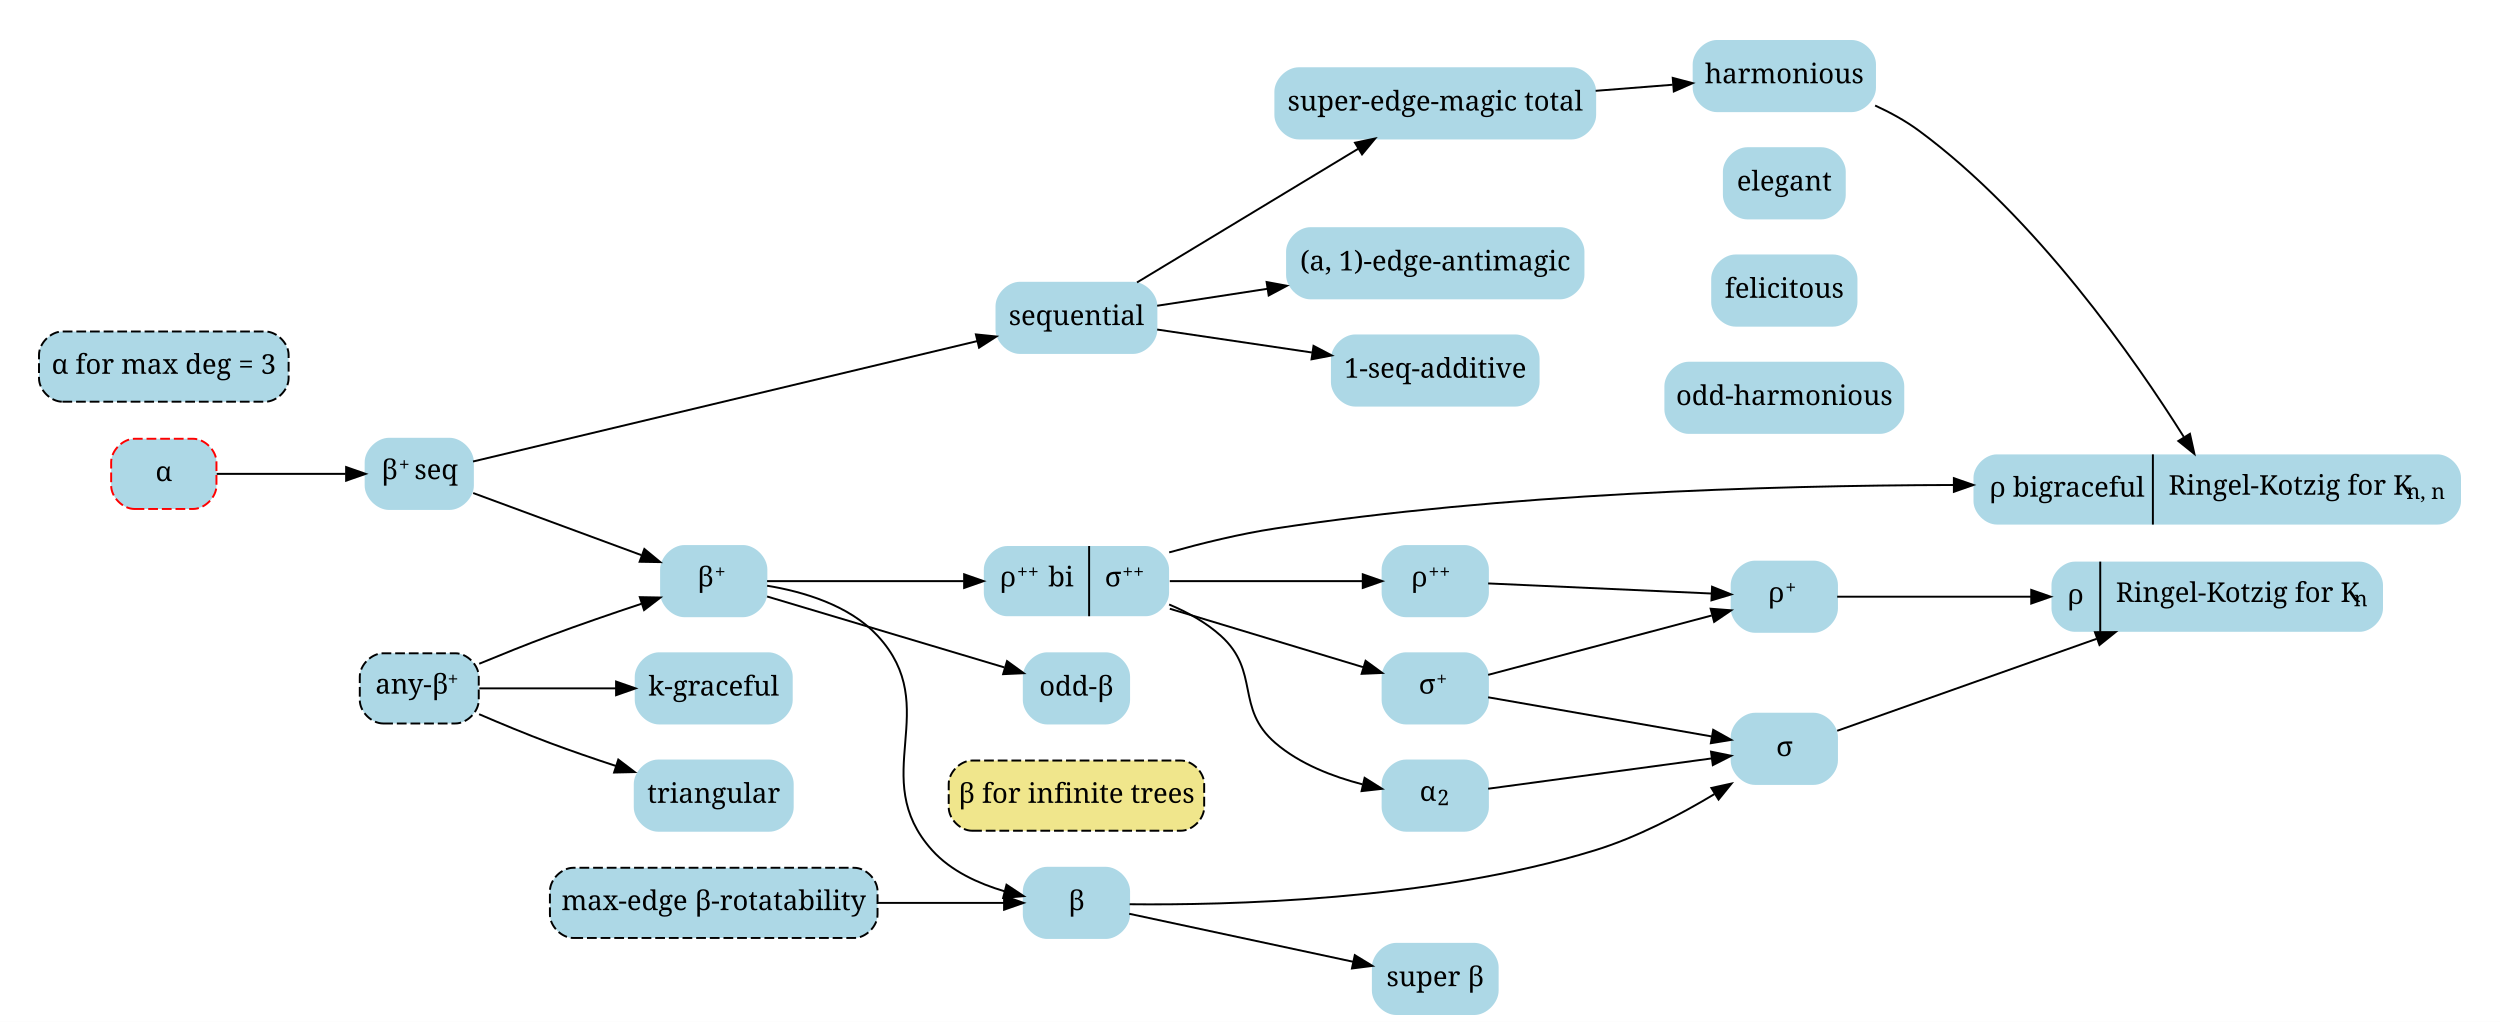
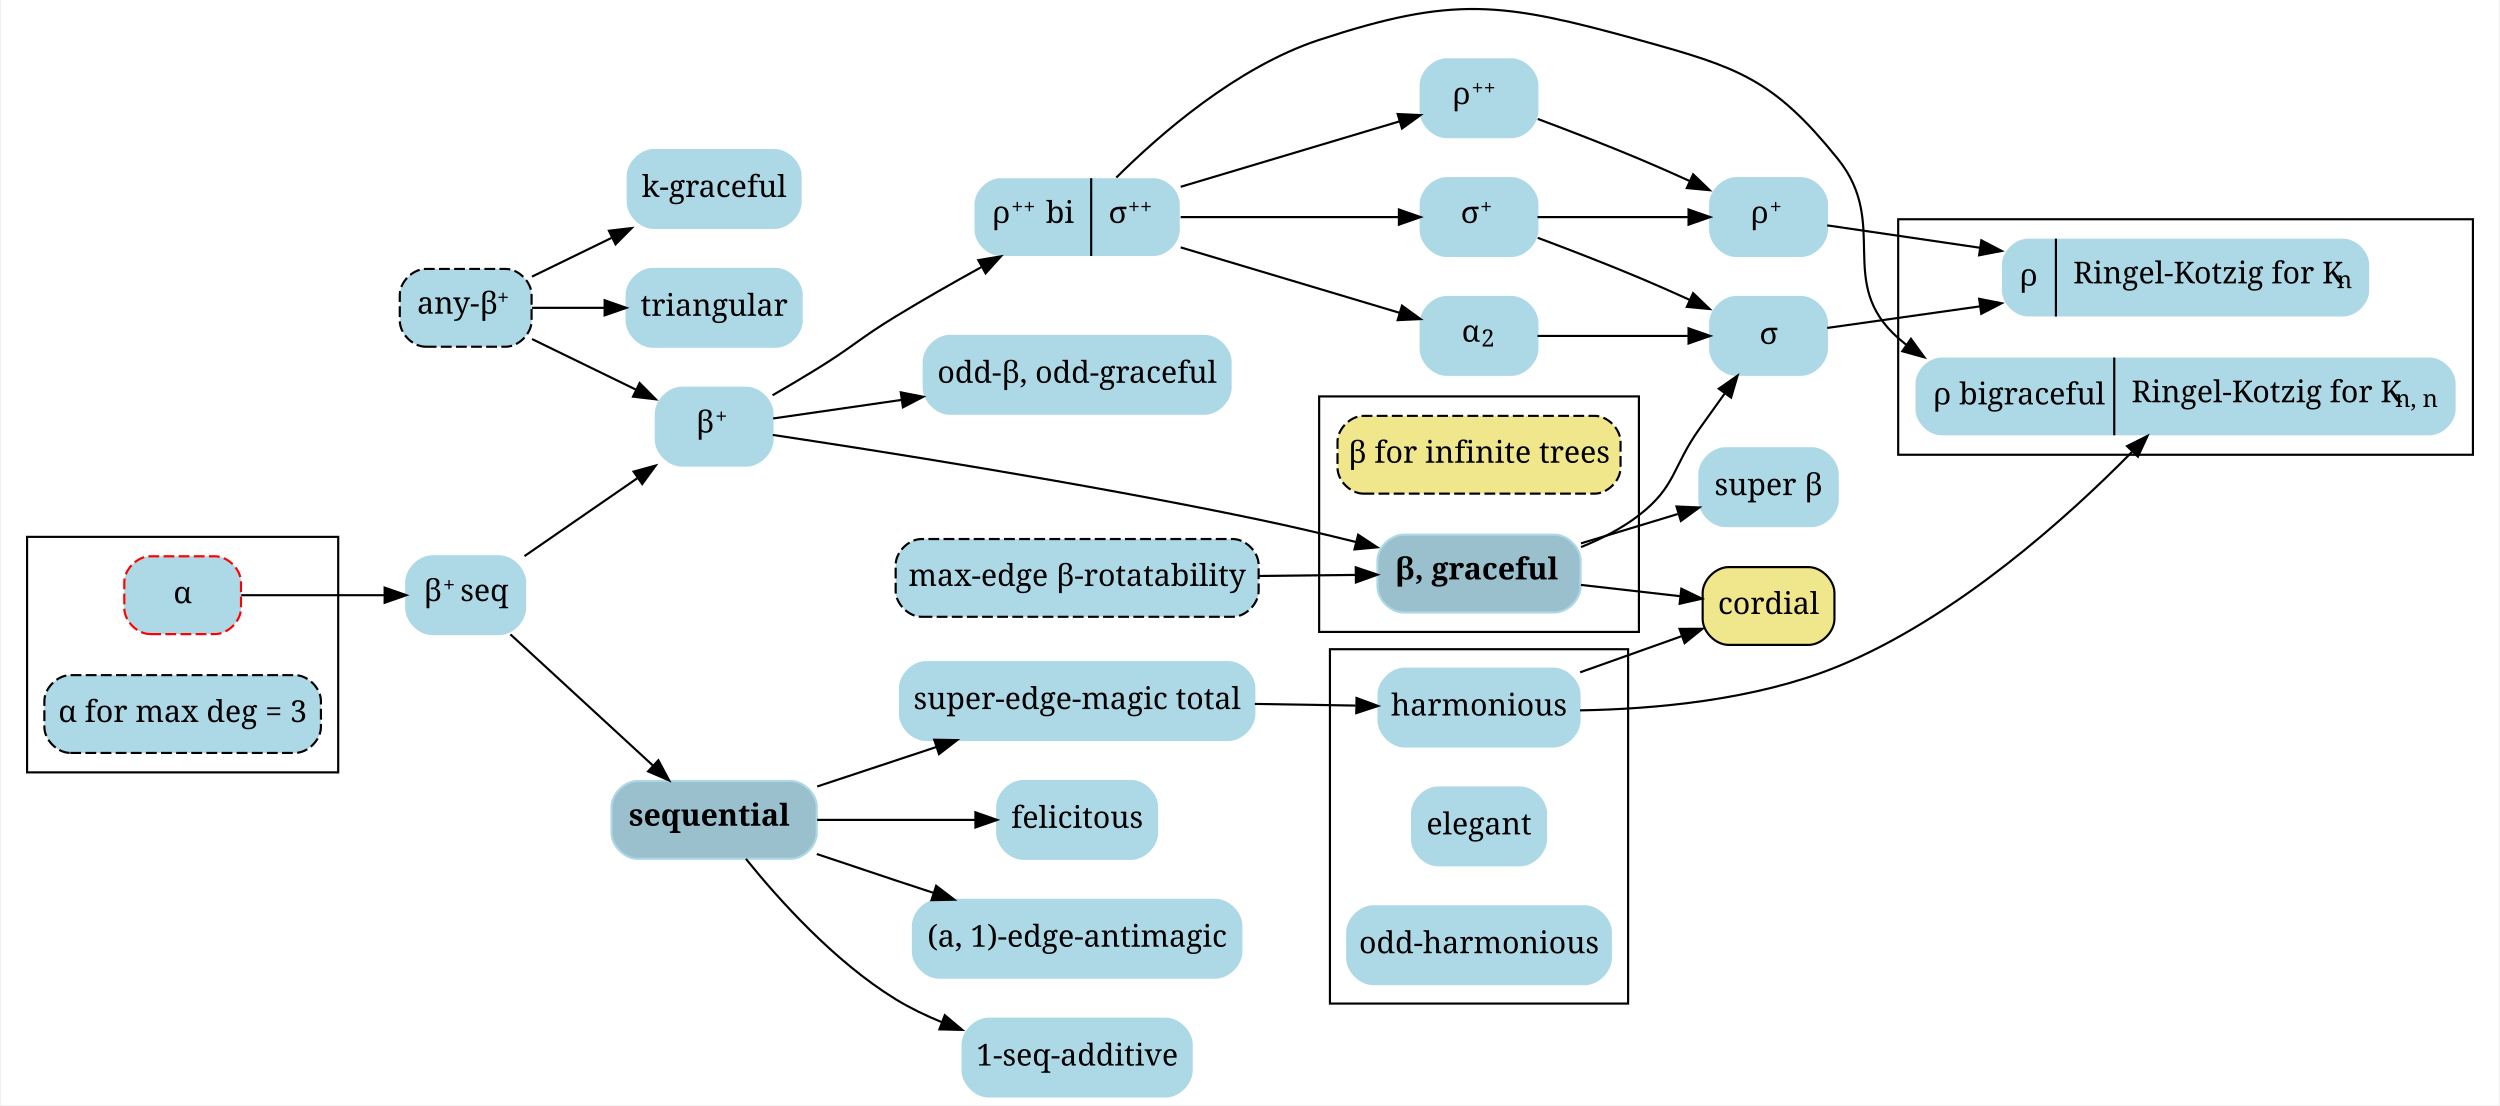
- <svg xmlns="http://www.w3.org/2000/svg" width="1282pt" height="524pt" viewBox="0.00 0.00 1282.00 524.00">
-   <g id="graph0" class="graph" transform="scale(1 1) rotate(0) translate(4 520)">
-     <polygon fill="white" stroke="none" points="-4,4 -4,-520 1278,-520 1278,4 -4,4" />
-     <g id="clust1" class="cluster" />
-     <g id="clust4" class="cluster" />
-     <g id="clust5" class="cluster" />
-     <g id="clust8" class="cluster" />
-     <g id="clust10" class="cluster" />
+ <svg xmlns="http://www.w3.org/2000/svg" width="1156pt" height="511pt" viewBox="0.00 0.00 1156.00 511.47">
+   <g id="graph0" class="graph" transform="scale(1 1) rotate(0) translate(4 507.472)">
+     <polygon fill="white" stroke="none" points="-4,4 -4,-507.472 1152,-507.472 1152,4 -4,4" />
+     <g id="clust3" class="cluster">
+       <polygon fill="none" stroke="black" points="8,-150 8,-259 152,-259 152,-150 8,-150" />
+     </g>
+     <g id="clust7" class="cluster">
+       <polygon fill="none" stroke="black" points="606,-215 606,-324 754,-324 754,-215 606,-215" />
+     </g>
+     <g id="clust9" class="cluster">
+       <polygon fill="none" stroke="black" points="874,-297 874,-406 1140,-406 1140,-297 874,-297" />
+     </g>
+     <g id="clust11" class="cluster">
+       <polygon fill="none" stroke="black" points="611,-43 611,-207 749,-207 749,-43 611,-43" />
+     </g>
    <g id="node1" class="node">
-       <path fill="lightblue" stroke="black" stroke-dasharray="5,2" d="M28,-314C28,-314 132,-314 132,-314 138,-314 144,-320 144,-326 144,-326 144,-338 144,-338 144,-344 138,-350 132,-350 132,-350 28,-350 28,-350 22,-350 16,-344 16,-338 16,-338 16,-326 16,-326 16,-320 22,-314 28,-314" />
-       <text text-anchor="middle" x="80" y="-328.3" font-family="georgia" font-size="14.00">α for max deg = 3</text>
+       <path fill="khaki" stroke="black" d="M795.5,-209C795.5,-209 832.5,-209 832.5,-209 838.5,-209 844.5,-215 844.5,-221 844.5,-221 844.5,-233 844.5,-233 844.5,-239 838.5,-245 832.5,-245 832.5,-245 795.5,-245 795.5,-245 789.5,-245 783.5,-239 783.5,-233 783.5,-233 783.5,-221 783.5,-221 783.5,-215 789.5,-209 795.5,-209" />
+       <text text-anchor="middle" x="814" y="-223.3" font-family="georgia" font-size="14.00">cordial</text>
    </g>
    <g id="node2" class="node">
-       <path fill="lightblue" stroke="red" stroke-dasharray="5,2" d="M65,-259C65,-259 95,-259 95,-259 101,-259 107,-265 107,-271 107,-271 107,-283 107,-283 107,-289 101,-295 95,-295 95,-295 65,-295 65,-295 59,-295 53,-289 53,-283 53,-283 53,-271 53,-271 53,-265 59,-259 65,-259" />
-       <text text-anchor="middle" x="80" y="-273.3" font-family="georgia" font-size="14.00">α</text>
+       <path fill="khaki" stroke="black" stroke-dasharray="5,2" d="M626.5,-279C626.5,-279 733.5,-279 733.5,-279 739.5,-279 745.5,-285 745.5,-291 745.5,-291 745.5,-303 745.5,-303 745.5,-309 739.5,-315 733.5,-315 733.5,-315 626.5,-315 626.5,-315 620.5,-315 614.5,-309 614.5,-303 614.5,-303 614.5,-291 614.5,-291 614.5,-285 620.5,-279 626.5,-279" />
+       <text text-anchor="middle" x="680" y="-293.3" font-family="georgia" font-size="14.00">β for infinite trees</text>
    </g>
    <g id="node3" class="node">
-       <path fill="lightblue" stroke="lightblue" d="M195.5,-259C195.5,-259 226.5,-259 226.5,-259 232.5,-259 238.5,-265 238.5,-271 238.5,-271 238.5,-283 238.5,-283 238.5,-289 232.5,-295 226.5,-295 226.5,-295 195.5,-295 195.5,-295 189.5,-295 183.5,-289 183.5,-283 183.5,-283 183.5,-271 183.5,-271 183.5,-265 189.5,-259 195.5,-259" />
-       <text text-anchor="start" x="191.5" y="-274.3" font-family="georgia" font-size="14.00">β</text>
-       <text text-anchor="start" x="200.5" y="-274.3" font-family="georgia" baseline-shift="super" font-size="10.00">+</text>
-       <text text-anchor="start" x="208.5" y="-274.3" font-family="georgia" font-size="14.00">seq</text>
+       <path fill="#9ac0cd" stroke="lightblue" d="M645,-224C645,-224 715,-224 715,-224 721,-224 727,-230 727,-236 727,-236 727,-248 727,-248 727,-254 721,-260 715,-260 715,-260 645,-260 645,-260 639,-260 633,-254 633,-248 633,-248 633,-236 633,-236 633,-230 639,-224 645,-224" />
+       <text text-anchor="start" x="641" y="-239.3" font-family="georgia" font-weight="bold" font-size="14.00">β, graceful</text>
+     </g>
+     <g id="edge9" class="edge">
+       <path fill="none" stroke="black" d="M727.167,-236.754C742.123,-235.054 758.578,-233.184 773.044,-231.54" />
+       <polygon fill="black" stroke="black" points="773.635,-234.996 783.176,-230.389 772.845,-228.041 773.635,-234.996" />
+     </g>
+     <g id="node17" class="node">
+       <path fill="lightblue" stroke="lightblue" d="M799,-334C799,-334 829,-334 829,-334 835,-334 841,-340 841,-346 841,-346 841,-358 841,-358 841,-364 835,-370 829,-370 829,-370 799,-370 799,-370 793,-370 787,-364 787,-358 787,-358 787,-346 787,-346 787,-340 793,-334 799,-334" />
+       <text text-anchor="middle" x="814" y="-348.3" font-family="georgia" font-size="14.00">σ</text>
+     </g>
+     <g id="edge15" class="edge">
+       <path fill="none" stroke="black" d="M727.223,-254.274C736.644,-258.059 746.083,-262.892 754,-269 771.181,-282.256 769.432,-291.309 782,-309 785.778,-314.317 789.84,-319.986 793.739,-325.405" />
+       <polygon fill="black" stroke="black" points="790.98,-327.563 799.668,-333.626 796.658,-323.468 790.98,-327.563" />
+     </g>
+     <g id="node21" class="node">
+       <path fill="lightblue" stroke="lightblue" d="M794,-264C794,-264 834,-264 834,-264 840,-264 846,-270 846,-276 846,-276 846,-288 846,-288 846,-294 840,-300 834,-300 834,-300 794,-300 794,-300 788,-300 782,-294 782,-288 782,-288 782,-276 782,-276 782,-270 788,-264 794,-264" />
+       <text text-anchor="middle" x="814" y="-278.3" font-family="georgia" font-size="14.00">super β</text>
+     </g>
+     <g id="edge23" class="edge">
+       <path fill="none" stroke="black" d="M727.167,-255.99C741.765,-260.413 757.789,-265.269 771.999,-269.575" />
+       <polygon fill="black" stroke="black" points="771.394,-273.049 781.979,-272.6 773.424,-266.35 771.394,-273.049" />
+     </g>
+     <g id="node4" class="node">
+       <path fill="#9ac0cd" stroke="lightblue" d="M290.5,-110C290.5,-110 361.5,-110 361.5,-110 367.5,-110 373.5,-116 373.5,-122 373.5,-122 373.5,-134 373.5,-134 373.5,-140 367.5,-146 361.5,-146 361.5,-146 290.5,-146 290.5,-146 284.5,-146 278.5,-140 278.5,-134 278.5,-134 278.5,-122 278.5,-122 278.5,-116 284.5,-110 290.5,-110" />
+       <text text-anchor="start" x="286.5" y="-125.3" font-family="georgia" font-weight="bold" font-size="14.00">sequential</text>
+     </g>
+     <g id="node9" class="node">
+       <path fill="lightblue" stroke="lightblue" d="M424,-165C424,-165 564,-165 564,-165 570,-165 576,-171 576,-177 576,-177 576,-189 576,-189 576,-195 570,-201 564,-201 564,-201 424,-201 424,-201 418,-201 412,-195 412,-189 412,-189 412,-177 412,-177 412,-171 418,-165 424,-165" />
+       <text text-anchor="middle" x="494" y="-179.3" font-family="georgia" font-size="14.00">super-edge-magic total</text>
+     </g>
+     <g id="edge4" class="edge">
+       <path fill="none" stroke="black" d="M373.682,-143.467C390.752,-149.123 410.375,-155.624 428.713,-161.7" />
+       <polygon fill="black" stroke="black" points="427.86,-165.104 438.453,-164.927 430.061,-158.46 427.86,-165.104" />
+     </g>
+     <g id="node24" class="node">
+       <path fill="lightblue" stroke="lightblue" d="M469,-110C469,-110 519,-110 519,-110 525,-110 531,-116 531,-122 531,-122 531,-134 531,-134 531,-140 525,-146 519,-146 519,-146 469,-146 469,-146 463,-146 457,-140 457,-134 457,-134 457,-122 457,-122 457,-116 463,-110 469,-110" />
+       <text text-anchor="middle" x="494" y="-124.3" font-family="georgia" font-size="14.00">felicitous</text>
+     </g>
+     <g id="edge24" class="edge">
+       <path fill="none" stroke="black" d="M373.682,-128C396.551,-128 424.002,-128 446.805,-128" />
+       <polygon fill="black" stroke="black" points="446.922,-131.5 456.922,-128 446.922,-124.5 446.922,-131.5" />
+     </g>
+     <g id="node27" class="node">
+       <path fill="lightblue" stroke="lightblue" d="M430,-55C430,-55 558,-55 558,-55 564,-55 570,-61 570,-67 570,-67 570,-79 570,-79 570,-85 564,-91 558,-91 558,-91 430,-91 430,-91 424,-91 418,-85 418,-79 418,-79 418,-67 418,-67 418,-61 424,-55 430,-55" />
+       <text text-anchor="middle" x="494" y="-69.3" font-family="georgia" font-size="14.00">(a, 1)-edge-antimagic</text>
+     </g>
+     <g id="edge27" class="edge">
+       <path fill="none" stroke="black" d="M373.502,-112.213C385.393,-108.204 398.163,-103.922 410,-100 415.621,-98.138 421.46,-96.215 427.319,-94.293" />
+       <polygon fill="black" stroke="black" points="428.749,-97.508 437.165,-91.071 426.572,-90.855 428.749,-97.508" />
+     </g>
+     <g id="node28" class="node">
+       <path fill="lightblue" stroke="lightblue" d="M453,-0C453,-0 535,-0 535,-0 541,-0 547,-6 547,-12 547,-12 547,-24 547,-24 547,-30 541,-36 535,-36 535,-36 453,-36 453,-36 447,-36 441,-30 441,-24 441,-24 441,-12 441,-12 441,-6 447,-0 453,-0" />
+       <text text-anchor="middle" x="494" y="-14.3" font-family="georgia" font-size="14.00">1-seq-additive</text>
+     </g>
+     <g id="edge28" class="edge">
+       <path fill="none" stroke="black" d="M340.691,-109.971C355.775,-91.263 381.681,-62.361 410,-45 416.631,-40.935 423.939,-37.415 431.387,-34.384" />
+       <polygon fill="black" stroke="black" points="432.74,-37.614 440.855,-30.803 430.264,-31.067 432.74,-37.614" />
+     </g>
+     <g id="node5" class="node">
+       <path fill="lightblue" stroke="red" stroke-dasharray="5,2" d="M65,-214C65,-214 95,-214 95,-214 101,-214 107,-220 107,-226 107,-226 107,-238 107,-238 107,-244 101,-250 95,-250 95,-250 65,-250 65,-250 59,-250 53,-244 53,-238 53,-238 53,-226 53,-226 53,-220 59,-214 65,-214" />
+       <text text-anchor="middle" x="80" y="-228.3" font-family="georgia" font-size="14.00">α</text>
+     </g>
+     <g id="node7" class="node">
+       <path fill="lightblue" stroke="lightblue" d="M195.5,-214C195.5,-214 226.5,-214 226.5,-214 232.5,-214 238.5,-220 238.5,-226 238.5,-226 238.5,-238 238.5,-238 238.5,-244 232.5,-250 226.5,-250 226.5,-250 195.5,-250 195.5,-250 189.5,-250 183.5,-244 183.5,-238 183.5,-238 183.5,-226 183.5,-226 183.5,-220 189.5,-214 195.5,-214" />
+       <text text-anchor="start" x="191.5" y="-229.3" font-family="georgia" font-size="14.00">β</text>
+       <text text-anchor="start" x="200.5" y="-229.3" font-family="georgia" baseline-shift="super" font-size="10.00">+</text>
+       <text text-anchor="start" x="208.5" y="-229.3" font-family="georgia" font-size="14.00">seq</text>
    </g>
    <g id="edge1" class="edge">
-       <path fill="none" stroke="black" d="M107.105,-277C126.125,-277 152.149,-277 173.266,-277" />
-       <polygon fill="black" stroke="black" points="173.491,-280.5 183.491,-277 173.491,-273.5 173.491,-280.5" />
-     </g>
-     <g id="node4" class="node">
-       <path fill="lightblue" stroke="lightblue" d="M519,-339C519,-339 577,-339 577,-339 583,-339 589,-345 589,-351 589,-351 589,-363 589,-363 589,-369 583,-375 577,-375 577,-375 519,-375 519,-375 513,-375 507,-369 507,-363 507,-363 507,-351 507,-351 507,-345 513,-339 519,-339" />
-       <text text-anchor="middle" x="548" y="-353.3" font-family="georgia" font-size="14.00">sequential</text>
+       <path fill="none" stroke="black" d="M107.105,-232C126.125,-232 152.149,-232 173.266,-232" />
+       <polygon fill="black" stroke="black" points="173.491,-235.5 183.491,-232 173.491,-228.5 173.491,-235.5" />
+     </g>
+     <g id="node6" class="node">
+       <path fill="lightblue" stroke="black" stroke-dasharray="5,2" d="M28,-159C28,-159 132,-159 132,-159 138,-159 144,-165 144,-171 144,-171 144,-183 144,-183 144,-189 138,-195 132,-195 132,-195 28,-195 28,-195 22,-195 16,-189 16,-183 16,-183 16,-171 16,-171 16,-165 22,-159 28,-159" />
+       <text text-anchor="middle" x="80" y="-173.3" font-family="georgia" font-size="14.00">α for max deg = 3</text>
    </g>
    <g id="edge2" class="edge">
-       <path fill="none" stroke="black" d="M238.567,-283.344C294.51,-296.704 425.212,-327.916 497.217,-345.112" />
-       <polygon fill="black" stroke="black" points="496.435,-348.523 506.974,-347.442 498.061,-341.714 496.435,-348.523" />
-     </g>
-     <g id="node5" class="node">
-       <path fill="lightblue" stroke="lightblue" d="M347,-204C347,-204 377,-204 377,-204 383,-204 389,-210 389,-216 389,-216 389,-228 389,-228 389,-234 383,-240 377,-240 377,-240 347,-240 347,-240 341,-240 335,-234 335,-228 335,-228 335,-216 335,-216 335,-210 341,-204 347,-204" />
-       <text text-anchor="start" x="353.5" y="-219.3" font-family="georgia" font-size="14.00">β</text>
-       <text text-anchor="start" x="362.5" y="-219.3" font-family="georgia" baseline-shift="super" font-size="10.00">+</text>
+       <path fill="none" stroke="black" d="M231.683,-213.885C249.962,-197.062 277.347,-171.858 297.728,-153.1" />
+       <polygon fill="black" stroke="black" points="300.175,-155.604 305.163,-146.257 295.435,-150.453 300.175,-155.604" />
+     </g>
+     <g id="node8" class="node">
+       <path fill="lightblue" stroke="lightblue" d="M311,-292C311,-292 341,-292 341,-292 347,-292 353,-298 353,-304 353,-304 353,-316 353,-316 353,-322 347,-328 341,-328 341,-328 311,-328 311,-328 305,-328 299,-322 299,-316 299,-316 299,-304 299,-304 299,-298 305,-292 311,-292" />
+       <text text-anchor="start" x="317.5" y="-307.3" font-family="georgia" font-size="14.00">β</text>
+       <text text-anchor="start" x="326.5" y="-307.3" font-family="georgia" baseline-shift="super" font-size="10.00">+</text>
    </g>
    <g id="edge3" class="edge">
-       <path fill="none" stroke="black" d="M238.638,-267.167C262.687,-258.29 298.274,-245.154 324.879,-235.333" />
-       <polygon fill="black" stroke="black" points="326.423,-238.494 334.592,-231.748 323.999,-231.927 326.423,-238.494" />
-     </g>
-     <g id="node6" class="node">
-       <path fill="lightblue" stroke="lightblue" d="M662,-449C662,-449 802,-449 802,-449 808,-449 814,-455 814,-461 814,-461 814,-473 814,-473 814,-479 808,-485 802,-485 802,-485 662,-485 662,-485 656,-485 650,-479 650,-473 650,-473 650,-461 650,-461 650,-455 656,-449 662,-449" />
-       <text text-anchor="middle" x="732" y="-463.3" font-family="georgia" font-size="14.00">super-edge-magic total</text>
-     </g>
-     <g id="edge4" class="edge">
-       <path fill="none" stroke="black" d="M579.054,-375.164C610.102,-393.93 658.668,-423.283 692.508,-443.736" />
-       <polygon fill="black" stroke="black" points="690.836,-446.814 701.204,-448.992 694.456,-440.824 690.836,-446.814" />
+       <path fill="none" stroke="black" d="M238.208,-250.091C253.754,-260.821 273.644,-274.55 290.459,-286.158" />
+       <polygon fill="black" stroke="black" points="288.716,-289.207 298.934,-292.007 292.692,-283.446 288.716,-289.207" />
+     </g>
+     <g id="edge7" class="edge">
+       <path fill="none" stroke="black" d="M353.135,-306.166C398.896,-299.31 496.427,-284.059 578,-267 592.653,-263.936 608.404,-260.235 623.006,-256.632" />
+       <polygon fill="black" stroke="black" points="624.049,-259.979 632.904,-254.162 622.354,-253.187 624.049,-259.979" />
+     </g>
+     <g id="node11" class="node">
+       <path fill="lightblue" stroke="none" d="M458.5,-389C458.5,-389 529.5,-389 529.5,-389 535.5,-389 541.5,-395 541.5,-401 541.5,-401 541.5,-413 541.5,-413 541.5,-419 535.5,-425 529.5,-425 529.5,-425 458.5,-425 458.5,-425 452.5,-425 446.5,-419 446.5,-413 446.5,-413 446.5,-401 446.5,-401 446.5,-395 452.5,-389 458.5,-389" />
+       <text text-anchor="start" x="454.5" y="-404.3" font-family="georgia" font-size="14.00">ρ</text>
+       <text text-anchor="start" x="463.5" y="-404.3" font-family="georgia" baseline-shift="super" font-size="10.00">++</text>
+       <text text-anchor="start" x="479.5" y="-404.3" font-family="georgia" font-size="14.00">bi</text>
+       <polyline fill="none" stroke="black" points="500.5,-389 500.5,-425 " />
+       <text text-anchor="start" x="508.5" y="-404.3" font-family="georgia" font-size="14.00">σ</text>
+       <text text-anchor="start" x="517.5" y="-404.3" font-family="georgia" baseline-shift="super" font-size="10.00">++</text>
+     </g>
+     <g id="edge6" class="edge">
+       <path fill="none" stroke="black" d="M353.04,-324.548C359.911,-328.498 367.281,-332.837 374,-337 390.346,-347.128 393.577,-350.998 410,-361 422.681,-368.723 436.72,-376.71 449.59,-383.817" />
+       <polygon fill="black" stroke="black" points="448.267,-387.083 458.718,-388.82 451.631,-380.945 448.267,-387.083" />
+     </g>
+     <g id="node20" class="node">
+       <path fill="lightblue" stroke="lightblue" d="M435,-316C435,-316 553,-316 553,-316 559,-316 565,-322 565,-328 565,-328 565,-340 565,-340 565,-346 559,-352 553,-352 553,-352 435,-352 435,-352 429,-352 423,-346 423,-340 423,-340 423,-328 423,-328 423,-322 429,-316 435,-316" />
+       <text text-anchor="middle" x="494" y="-330.3" font-family="georgia" font-size="14.00">odd-β, odd-graceful</text>
+     </g>
+     <g id="edge22" class="edge">
+       <path fill="none" stroke="black" d="M353.303,-313.803C369.482,-316.142 391.167,-319.277 412.618,-322.378" />
+       <polygon fill="black" stroke="black" points="412.371,-325.879 422.769,-323.846 413.373,-318.951 412.371,-325.879" />
+     </g>
+     <g id="node10" class="node">
+       <path fill="lightblue" stroke="lightblue" d="M645.5,-162C645.5,-162 714.5,-162 714.5,-162 720.5,-162 726.5,-168 726.5,-174 726.5,-174 726.5,-186 726.5,-186 726.5,-192 720.5,-198 714.5,-198 714.5,-198 645.5,-198 645.5,-198 639.5,-198 633.5,-192 633.5,-186 633.5,-186 633.5,-174 633.5,-174 633.5,-168 639.5,-162 645.5,-162" />
+       <text text-anchor="middle" x="680" y="-176.3" font-family="georgia" font-size="14.00">harmonious</text>
+     </g>
+     <g id="edge5" class="edge">
+       <path fill="none" stroke="black" d="M576.241,-181.675C591.967,-181.419 608.118,-181.156 622.823,-180.916" />
+       <polygon fill="black" stroke="black" points="623.306,-184.409 633.247,-180.746 623.191,-177.41 623.306,-184.409" />
+     </g>
+     <g id="edge10" class="edge">
+       <path fill="none" stroke="black" d="M726.797,-196.306C742.043,-201.735 758.881,-207.73 773.599,-212.971" />
+       <polygon fill="black" stroke="black" points="772.81,-216.405 783.405,-216.462 775.158,-209.811 772.81,-216.405" />
+     </g>
+     <g id="node14" class="node">
+       <path fill="lightblue" stroke="none" d="M894,-306C894,-306 1120,-306 1120,-306 1126,-306 1132,-312 1132,-318 1132,-318 1132,-330 1132,-330 1132,-336 1126,-342 1120,-342 1120,-342 894,-342 894,-342 888,-342 882,-336 882,-330 882,-330 882,-318 882,-318 882,-312 888,-306 894,-306" />
+       <text text-anchor="start" x="890" y="-320.3" font-family="georgia" font-size="14.00">ρ bigraceful</text>
+       <polyline fill="none" stroke="black" points="974,-306 974,-342 " />
+       <text text-anchor="start" x="982" y="-321.3" font-family="georgia" font-size="14.00">Ringel-Kotzig for K</text>
+       <text text-anchor="start" x="1104" y="-321.3" font-family="georgia" baseline-shift="sub" font-size="11.00">n, n</text>
+     </g>
+     <g id="edge11" class="edge">
+       <path fill="none" stroke="black" d="M726.762,-178.698C760.832,-179.268 807.845,-183.364 846,-199 901.093,-221.577 953.138,-268.777 982.174,-298.28" />
+       <polygon fill="black" stroke="black" points="979.922,-300.986 989.392,-305.735 984.951,-296.116 979.922,-300.986" />
+     </g>
+     <g id="edge12" class="edge">
+       <path fill="none" stroke="black" d="M512.14,-425.304C532.339,-445.403 567.996,-476.485 606,-489 668.477,-509.575 690.595,-506.508 754,-489 799.92,-476.32 816.095,-471.082 846,-434 870.439,-403.695 844.824,-376.776 874,-351 875.178,-349.959 876.385,-348.955 877.618,-347.985" />
+       <polygon fill="black" stroke="black" points="879.907,-350.658 886.124,-342.079 875.914,-344.908 879.907,-350.658" />
+     </g>
+     <g id="node15" class="node">
+       <path fill="lightblue" stroke="lightblue" d="M665,-444C665,-444 695,-444 695,-444 701,-444 707,-450 707,-456 707,-456 707,-468 707,-468 707,-474 701,-480 695,-480 695,-480 665,-480 665,-480 659,-480 653,-474 653,-468 653,-468 653,-456 653,-456 653,-450 659,-444 665,-444" />
+       <text text-anchor="start" x="667.5" y="-459.3" font-family="georgia" font-size="14.00">ρ</text>
+       <text text-anchor="start" x="676.5" y="-459.3" font-family="georgia" baseline-shift="super" font-size="10.00">++</text>
+     </g>
+     <g id="edge13" class="edge">
+       <path fill="none" stroke="black" d="M541.907,-421.021C573.433,-430.445 614.344,-442.674 643.242,-451.312" />
+       <polygon fill="black" stroke="black" points="642.344,-454.696 652.928,-454.207 644.349,-447.989 642.344,-454.696" />
+     </g>
+     <g id="node16" class="node">
+       <path fill="lightblue" stroke="lightblue" d="M665,-389C665,-389 695,-389 695,-389 701,-389 707,-395 707,-401 707,-401 707,-413 707,-413 707,-419 701,-425 695,-425 695,-425 665,-425 665,-425 659,-425 653,-419 653,-413 653,-413 653,-401 653,-401 653,-395 659,-389 665,-389" />
+       <text text-anchor="start" x="671.5" y="-404.3" font-family="georgia" font-size="14.00">σ</text>
+       <text text-anchor="start" x="680.5" y="-404.3" font-family="georgia" baseline-shift="super" font-size="10.00">+</text>
+     </g>
+     <g id="edge14" class="edge">
+       <path fill="none" stroke="black" d="M541.907,-407C573.295,-407 613.987,-407 642.863,-407" />
+       <polygon fill="black" stroke="black" points="642.928,-410.5 652.928,-407 642.928,-403.5 642.928,-410.5" />
+     </g>
+     <g id="node29" class="node">
+       <path fill="lightblue" stroke="lightblue" d="M665,-334C665,-334 695,-334 695,-334 701,-334 707,-340 707,-346 707,-346 707,-358 707,-358 707,-364 701,-370 695,-370 695,-370 665,-370 665,-370 659,-370 653,-364 653,-358 653,-358 653,-346 653,-346 653,-340 659,-334 665,-334" />
+       <text text-anchor="start" x="672" y="-349.3" font-family="georgia" font-size="14.00">α</text>
+       <text text-anchor="start" x="681" y="-349.3" font-family="georgia" baseline-shift="sub" font-size="11.00">2</text>
+     </g>
+     <g id="edge29" class="edge">
+       <path fill="none" stroke="black" d="M541.907,-392.979C573.433,-383.555 614.344,-371.326 643.242,-362.688" />
+       <polygon fill="black" stroke="black" points="644.349,-366.011 652.928,-359.793 642.344,-359.304 644.349,-366.011" />
+     </g>
+     <g id="node12" class="node">
+       <path fill="lightblue" stroke="black" stroke-dasharray="5,2" d="M422,-222C422,-222 566,-222 566,-222 572,-222 578,-228 578,-234 578,-234 578,-246 578,-246 578,-252 572,-258 566,-258 566,-258 422,-258 422,-258 416,-258 410,-252 410,-246 410,-246 410,-234 410,-234 410,-228 416,-222 422,-222" />
+       <text text-anchor="middle" x="494" y="-236.3" font-family="georgia" font-size="14.00">max-edge β-rotatability</text>
+     </g>
+     <g id="edge8" class="edge">
+       <path fill="none" stroke="black" d="M578.118,-240.903C593.292,-241.068 608.791,-241.237 622.944,-241.391" />
+       <polygon fill="black" stroke="black" points="622.95,-244.891 632.987,-241.5 623.026,-237.891 622.95,-244.891" />
+     </g>
+     <g id="node13" class="node">
+       <path fill="lightblue" stroke="none" d="M934,-361C934,-361 1080,-361 1080,-361 1086,-361 1092,-367 1092,-373 1092,-373 1092,-385 1092,-385 1092,-391 1086,-397 1080,-397 1080,-397 934,-397 934,-397 928,-397 922,-391 922,-385 922,-385 922,-373 922,-373 922,-367 928,-361 934,-361" />
+       <text text-anchor="start" x="930" y="-375.3" font-family="georgia" font-size="14.00">ρ</text>
+       <polyline fill="none" stroke="black" points="947,-361 947,-397 " />
+       <text text-anchor="start" x="955" y="-376.3" font-family="georgia" font-size="14.00">Ringel-Kotzig for K</text>
+       <text text-anchor="start" x="1077" y="-376.3" font-family="georgia" baseline-shift="sub" font-size="11.00">n</text>
+     </g>
+     <g id="node18" class="node">
+       <path fill="lightblue" stroke="lightblue" d="M799,-389C799,-389 829,-389 829,-389 835,-389 841,-395 841,-401 841,-401 841,-413 841,-413 841,-419 835,-425 829,-425 829,-425 799,-425 799,-425 793,-425 787,-419 787,-413 787,-413 787,-401 787,-401 787,-395 793,-389 799,-389" />
+       <text text-anchor="start" x="805.5" y="-404.3" font-family="georgia" font-size="14.00">ρ</text>
+       <text text-anchor="start" x="814.5" y="-404.3" font-family="georgia" baseline-shift="super" font-size="10.00">+</text>
+     </g>
+     <g id="edge17" class="edge">
+       <path fill="none" stroke="black" d="M707.173,-452.416C721.154,-447.183 738.607,-440.467 754,-434 761.679,-430.774 769.843,-427.159 777.573,-423.65" />
+       <polygon fill="black" stroke="black" points="779.093,-426.803 786.724,-419.453 776.175,-420.44 779.093,-426.803" />
+     </g>
+     <g id="edge16" class="edge">
+       <path fill="none" stroke="black" d="M707.173,-397.416C721.154,-392.183 738.607,-385.467 754,-379 761.679,-375.774 769.843,-372.159 777.573,-368.65" />
+       <polygon fill="black" stroke="black" points="779.093,-371.803 786.724,-364.453 776.175,-365.44 779.093,-371.803" />
+     </g>
+     <g id="edge18" class="edge">
+       <path fill="none" stroke="black" d="M707.079,-407C727.056,-407 754.851,-407 776.955,-407" />
+       <polygon fill="black" stroke="black" points="776.975,-410.5 786.975,-407 776.975,-403.5 776.975,-410.5" />
+     </g>
+     <g id="edge19" class="edge">
+       <path fill="none" stroke="black" d="M841.157,-355.698C859.729,-358.323 885.892,-362.021 911.915,-365.7" />
+       <polygon fill="black" stroke="black" points="911.474,-369.172 921.865,-367.107 912.454,-362.241 911.474,-369.172" />
+     </g>
+     <g id="edge20" class="edge">
+       <path fill="none" stroke="black" d="M841.157,-403.165C859.729,-400.443 885.892,-396.607 911.915,-392.793" />
+       <polygon fill="black" stroke="black" points="912.479,-396.247 921.865,-391.334 911.463,-389.321 912.479,-396.247" />
+     </g>
+     <g id="node19" class="node">
+       <path fill="lightblue" stroke="black" stroke-dasharray="5,2" d="M192.5,-347C192.5,-347 229.5,-347 229.5,-347 235.5,-347 241.5,-353 241.5,-359 241.5,-359 241.5,-371 241.5,-371 241.5,-377 235.5,-383 229.5,-383 229.5,-383 192.5,-383 192.5,-383 186.5,-383 180.5,-377 180.5,-371 180.5,-371 180.5,-359 180.5,-359 180.5,-353 186.5,-347 192.5,-347" />
+       <text text-anchor="start" x="188.5" y="-362.3" font-family="georgia" font-size="14.00">any-β</text>
+       <text text-anchor="start" x="225.5" y="-362.3" font-family="georgia" baseline-shift="super" font-size="10.00">+</text>
+     </g>
+     <g id="edge21" class="edge">
+       <path fill="none" stroke="black" d="M241.689,-350.549C256.419,-343.38 274.313,-334.671 289.736,-327.164" />
+       <polygon fill="black" stroke="black" points="291.509,-330.193 298.969,-322.67 288.446,-323.899 291.509,-330.193" />
+     </g>
+     <g id="node25" class="node">
+       <path fill="lightblue" stroke="lightblue" d="M298,-402C298,-402 354,-402 354,-402 360,-402 366,-408 366,-414 366,-414 366,-426 366,-426 366,-432 360,-438 354,-438 354,-438 298,-438 298,-438 292,-438 286,-432 286,-426 286,-426 286,-414 286,-414 286,-408 292,-402 298,-402" />
+       <text text-anchor="middle" x="326" y="-416.3" font-family="georgia" font-size="14.00">k-graceful</text>
+     </g>
+     <g id="edge25" class="edge">
+       <path fill="none" stroke="black" d="M241.689,-379.451C252.945,-384.929 266.048,-391.307 278.485,-397.36" />
+       <polygon fill="black" stroke="black" points="277.3,-400.676 287.823,-401.905 280.364,-394.382 277.3,-400.676" />
    </g>
    <g id="node26" class="node">
-       <path fill="lightblue" stroke="lightblue" d="M668,-367C668,-367 796,-367 796,-367 802,-367 808,-373 808,-379 808,-379 808,-391 808,-391 808,-397 802,-403 796,-403 796,-403 668,-403 668,-403 662,-403 656,-397 656,-391 656,-391 656,-379 656,-379 656,-373 662,-367 668,-367" />
-       <text text-anchor="middle" x="732" y="-381.3" font-family="georgia" font-size="14.00">(a, 1)-edge-antimagic</text>
-     </g>
-     <g id="edge24" class="edge">
-       <path fill="none" stroke="black" d="M589.392,-363.214C606.145,-365.791 626.253,-368.885 645.985,-371.921" />
-       <polygon fill="black" stroke="black" points="645.519,-375.39 655.935,-373.452 646.584,-368.472 645.519,-375.39" />
-     </g>
-     <g id="node27" class="node">
-       <path fill="lightblue" stroke="lightblue" d="M691,-312C691,-312 773,-312 773,-312 779,-312 785,-318 785,-324 785,-324 785,-336 785,-336 785,-342 779,-348 773,-348 773,-348 691,-348 691,-348 685,-348 679,-342 679,-336 679,-336 679,-324 679,-324 679,-318 685,-312 691,-312" />
-       <text text-anchor="middle" x="732" y="-326.3" font-family="georgia" font-size="14.00">1-seq-additive</text>
-     </g>
-     <g id="edge25" class="edge">
-       <path fill="none" stroke="black" d="M589.392,-351.008C612.69,-347.552 642.477,-343.133 668.715,-339.24" />
-       <polygon fill="black" stroke="black" points="669.575,-342.651 678.953,-337.721 668.547,-335.727 669.575,-342.651" />
-     </g>
-     <g id="node8" class="node">
-       <path fill="lightblue" stroke="none" d="M512.5,-204C512.5,-204 583.5,-204 583.5,-204 589.5,-204 595.5,-210 595.5,-216 595.5,-216 595.5,-228 595.5,-228 595.5,-234 589.5,-240 583.5,-240 583.5,-240 512.5,-240 512.5,-240 506.5,-240 500.5,-234 500.5,-228 500.5,-228 500.5,-216 500.5,-216 500.5,-210 506.5,-204 512.5,-204" />
-       <text text-anchor="start" x="508.5" y="-219.3" font-family="georgia" font-size="14.00">ρ</text>
-       <text text-anchor="start" x="517.5" y="-219.3" font-family="georgia" baseline-shift="super" font-size="10.00">++</text>
-       <text text-anchor="start" x="533.5" y="-219.3" font-family="georgia" font-size="14.00">bi</text>
-       <polyline fill="none" stroke="black" points="554.5,-204 554.5,-240 " />
-       <text text-anchor="start" x="562.5" y="-219.3" font-family="georgia" font-size="14.00">σ</text>
-       <text text-anchor="start" x="571.5" y="-219.3" font-family="georgia" baseline-shift="super" font-size="10.00">++</text>
-     </g>
-     <g id="edge6" class="edge">
-       <path fill="none" stroke="black" d="M389.363,-222C415.569,-222 456.6,-222 490.232,-222" />
-       <polygon fill="black" stroke="black" points="490.407,-225.5 500.407,-222 490.407,-218.5 490.407,-225.5" />
-     </g>
-     <g id="node10" class="node">
-       <path fill="lightblue" stroke="lightblue" d="M533,-39C533,-39 563,-39 563,-39 569,-39 575,-45 575,-51 575,-51 575,-63 575,-63 575,-69 569,-75 563,-75 563,-75 533,-75 533,-75 527,-75 521,-69 521,-63 521,-63 521,-51 521,-51 521,-45 527,-39 533,-39" />
-       <text text-anchor="middle" x="548" y="-53.3" font-family="georgia" font-size="14.00">β</text>
-     </g>
-     <g id="edge7" class="edge">
-       <path fill="none" stroke="black" d="M389.376,-219.647C407.727,-216.625 431.426,-209.728 446,-194 480.289,-156.997 440.249,-121.495 474,-84 483.581,-73.356 497.741,-66.897 511.047,-62.983" />
-       <polygon fill="black" stroke="black" points="512.137,-66.317 520.965,-60.459 510.41,-59.533 512.137,-66.317" />
-     </g>
-     <g id="node19" class="node">
-       <path fill="lightblue" stroke="lightblue" d="M533,-149C533,-149 563,-149 563,-149 569,-149 575,-155 575,-161 575,-161 575,-173 575,-173 575,-179 569,-185 563,-185 563,-185 533,-185 533,-185 527,-185 521,-179 521,-173 521,-173 521,-161 521,-161 521,-155 527,-149 533,-149" />
-       <text text-anchor="middle" x="548" y="-163.3" font-family="georgia" font-size="14.00">odd-β</text>
-     </g>
-     <g id="edge20" class="edge">
-       <path fill="none" stroke="black" d="M389.363,-214.12C421.289,-204.577 475.22,-188.456 510.967,-177.771" />
-       <polygon fill="black" stroke="black" points="512.405,-180.994 520.983,-174.777 510.4,-174.287 512.405,-180.994" />
-     </g>
-     <g id="node7" class="node">
-       <path fill="lightblue" stroke="lightblue" d="M876.5,-463C876.5,-463 945.5,-463 945.5,-463 951.5,-463 957.5,-469 957.5,-475 957.5,-475 957.5,-487 957.5,-487 957.5,-493 951.5,-499 945.5,-499 945.5,-499 876.5,-499 876.5,-499 870.5,-499 864.5,-493 864.5,-487 864.5,-487 864.5,-475 864.5,-475 864.5,-469 870.5,-463 876.5,-463" />
-       <text text-anchor="middle" x="911" y="-477.3" font-family="georgia" font-size="14.00">harmonious</text>
-     </g>
-     <g id="edge5" class="edge">
-       <path fill="none" stroke="black" d="M814.247,-473.426C827.595,-474.482 841.165,-475.555 853.73,-476.549" />
-       <polygon fill="black" stroke="black" points="853.777,-480.064 864.022,-477.363 854.329,-473.086 853.777,-480.064" />
-     </g>
-     <g id="node13" class="node">
-       <path fill="lightblue" stroke="none" d="M1020,-251C1020,-251 1246,-251 1246,-251 1252,-251 1258,-257 1258,-263 1258,-263 1258,-275 1258,-275 1258,-281 1252,-287 1246,-287 1246,-287 1020,-287 1020,-287 1014,-287 1008,-281 1008,-275 1008,-275 1008,-263 1008,-263 1008,-257 1014,-251 1020,-251" />
-       <text text-anchor="start" x="1016" y="-265.3" font-family="georgia" font-size="14.00">ρ bigraceful</text>
-       <polyline fill="none" stroke="black" points="1100,-251 1100,-287 " />
-       <text text-anchor="start" x="1108" y="-266.3" font-family="georgia" font-size="14.00">Ringel-Kotzig for K</text>
-       <text text-anchor="start" x="1230" y="-266.3" font-family="georgia" baseline-shift="sub" font-size="11.00">n, n</text>
-     </g>
-     <g id="edge9" class="edge">
-       <path fill="none" stroke="black" d="M957.565,-465.889C965.414,-462.285 973.219,-458.002 980,-453 1040.2,-408.601 1091.08,-335.32 1115.85,-295.971" />
-       <polygon fill="black" stroke="black" points="1119,-297.536 1121.3,-287.194 1113.05,-293.846 1119,-297.536" />
-     </g>
-     <g id="edge10" class="edge">
-       <path fill="none" stroke="black" d="M595.564,-236.74C612.527,-241.498 631.967,-246.25 650,-249 766.549,-266.775 900.663,-271.049 997.784,-271.296" />
-       <polygon fill="black" stroke="black" points="997.949,-274.796 1007.95,-271.307 997.957,-267.796 997.949,-274.796" />
-     </g>
-     <g id="node14" class="node">
-       <path fill="lightblue" stroke="lightblue" d="M717,-204C717,-204 747,-204 747,-204 753,-204 759,-210 759,-216 759,-216 759,-228 759,-228 759,-234 753,-240 747,-240 747,-240 717,-240 717,-240 711,-240 705,-234 705,-228 705,-228 705,-216 705,-216 705,-210 711,-204 717,-204" />
-       <text text-anchor="start" x="719.5" y="-219.3" font-family="georgia" font-size="14.00">ρ</text>
-       <text text-anchor="start" x="728.5" y="-219.3" font-family="georgia" baseline-shift="super" font-size="10.00">++</text>
-     </g>
-     <g id="edge11" class="edge">
-       <path fill="none" stroke="black" d="M595.87,-222C626.595,-222 666.178,-222 694.549,-222" />
-       <polygon fill="black" stroke="black" points="694.832,-225.5 704.832,-222 694.831,-218.5 694.832,-225.5" />
-     </g>
-     <g id="node15" class="node">
-       <path fill="lightblue" stroke="lightblue" d="M717,-149C717,-149 747,-149 747,-149 753,-149 759,-155 759,-161 759,-161 759,-173 759,-173 759,-179 753,-185 747,-185 747,-185 717,-185 717,-185 711,-185 705,-179 705,-173 705,-173 705,-161 705,-161 705,-155 711,-149 717,-149" />
-       <text text-anchor="start" x="723.5" y="-164.3" font-family="georgia" font-size="14.00">σ</text>
-       <text text-anchor="start" x="732.5" y="-164.3" font-family="georgia" baseline-shift="super" font-size="10.00">+</text>
-     </g>
-     <g id="edge12" class="edge">
-       <path fill="none" stroke="black" d="M595.87,-207.836C626.731,-198.51 666.527,-186.484 694.923,-177.902" />
-       <polygon fill="black" stroke="black" points="696.272,-181.151 704.832,-174.908 694.247,-174.451 696.272,-181.151" />
-     </g>
-     <g id="node28" class="node">
-       <path fill="lightblue" stroke="lightblue" d="M717,-94C717,-94 747,-94 747,-94 753,-94 759,-100 759,-106 759,-106 759,-118 759,-118 759,-124 753,-130 747,-130 747,-130 717,-130 717,-130 711,-130 705,-124 705,-118 705,-118 705,-106 705,-106 705,-100 711,-94 717,-94" />
-       <text text-anchor="start" x="724" y="-109.3" font-family="georgia" font-size="14.00">α</text>
-       <text text-anchor="start" x="733" y="-109.3" font-family="georgia" baseline-shift="sub" font-size="11.00">2</text>
+       <path fill="lightblue" stroke="lightblue" d="M297.5,-347C297.5,-347 354.5,-347 354.5,-347 360.5,-347 366.5,-353 366.5,-359 366.5,-359 366.5,-371 366.5,-371 366.5,-377 360.5,-383 354.5,-383 354.5,-383 297.5,-383 297.5,-383 291.5,-383 285.5,-377 285.5,-371 285.5,-371 285.5,-359 285.5,-359 285.5,-353 291.5,-347 297.5,-347" />
+       <text text-anchor="middle" x="326" y="-361.3" font-family="georgia" font-size="14.00">triangular</text>
    </g>
    <g id="edge26" class="edge">
-       <path fill="none" stroke="black" d="M595.529,-210.018C605.037,-206.036 614.435,-200.812 622,-194 642.384,-175.645 629.213,-156.897 650,-139 662.504,-128.234 679.448,-121.726 694.608,-117.808" />
-       <polygon fill="black" stroke="black" points="695.773,-121.132 704.741,-115.489 694.212,-114.308 695.773,-121.132" />
-     </g>
-     <g id="node9" class="node">
-       <path fill="khaki" stroke="black" stroke-dasharray="5,2" d="M494.5,-94C494.5,-94 601.5,-94 601.5,-94 607.5,-94 613.5,-100 613.5,-106 613.5,-106 613.5,-118 613.5,-118 613.5,-124 607.5,-130 601.5,-130 601.5,-130 494.5,-130 494.5,-130 488.5,-130 482.5,-124 482.5,-118 482.5,-118 482.5,-106 482.5,-106 482.5,-100 488.5,-94 494.5,-94" />
-       <text text-anchor="middle" x="548" y="-108.3" font-family="georgia" font-size="14.00">β for infinite trees</text>
-     </g>
-     <g id="node16" class="node">
-       <path fill="lightblue" stroke="lightblue" d="M896,-118C896,-118 926,-118 926,-118 932,-118 938,-124 938,-130 938,-130 938,-142 938,-142 938,-148 932,-154 926,-154 926,-154 896,-154 896,-154 890,-154 884,-148 884,-142 884,-142 884,-130 884,-130 884,-124 890,-118 896,-118" />
-       <text text-anchor="middle" x="911" y="-132.3" font-family="georgia" font-size="14.00">σ</text>
-     </g>
-     <g id="edge13" class="edge">
-       <path fill="none" stroke="black" d="M575.252,-56.306C623.622,-55.759 729.59,-57.983 814,-84 835.441,-90.608 857.578,-102.223 875.184,-112.801" />
-       <polygon fill="black" stroke="black" points="873.601,-115.937 883.95,-118.206 877.275,-109.978 873.601,-115.937" />
-     </g>
-     <g id="node20" class="node">
-       <path fill="lightblue" stroke="lightblue" d="M712,-0C712,-0 752,-0 752,-0 758,-0 764,-6 764,-12 764,-12 764,-24 764,-24 764,-30 758,-36 752,-36 752,-36 712,-36 712,-36 706,-36 700,-30 700,-24 700,-24 700,-12 700,-12 700,-6 706,-0 712,-0" />
-       <text text-anchor="middle" x="732" y="-14.3" font-family="georgia" font-size="14.00">super β</text>
-     </g>
-     <g id="edge21" class="edge">
-       <path fill="none" stroke="black" d="M575.076,-51.412C605.045,-44.99 654.616,-34.368 689.815,-26.825" />
-       <polygon fill="black" stroke="black" points="690.741,-30.206 699.786,-24.689 689.274,-23.362 690.741,-30.206" />
-     </g>
-     <g id="node11" class="node">
-       <path fill="lightblue" stroke="black" stroke-dasharray="5,2" d="M290,-39C290,-39 434,-39 434,-39 440,-39 446,-45 446,-51 446,-51 446,-63 446,-63 446,-69 440,-75 434,-75 434,-75 290,-75 290,-75 284,-75 278,-69 278,-63 278,-63 278,-51 278,-51 278,-45 284,-39 290,-39" />
-       <text text-anchor="middle" x="362" y="-53.3" font-family="georgia" font-size="14.00">max-edge β-rotatability</text>
-     </g>
-     <g id="edge8" class="edge">
-       <path fill="none" stroke="black" d="M446.118,-57C468.833,-57 492.278,-57 510.843,-57" />
-       <polygon fill="black" stroke="black" points="510.892,-60.5 520.892,-57 510.892,-53.5 510.892,-60.5" />
-     </g>
-     <g id="node12" class="node">
-       <path fill="lightblue" stroke="none" d="M1060,-196C1060,-196 1206,-196 1206,-196 1212,-196 1218,-202 1218,-208 1218,-208 1218,-220 1218,-220 1218,-226 1212,-232 1206,-232 1206,-232 1060,-232 1060,-232 1054,-232 1048,-226 1048,-220 1048,-220 1048,-208 1048,-208 1048,-202 1054,-196 1060,-196" />
-       <text text-anchor="start" x="1056" y="-210.3" font-family="georgia" font-size="14.00">ρ</text>
-       <polyline fill="none" stroke="black" points="1073,-196 1073,-232 " />
-       <text text-anchor="start" x="1081" y="-211.3" font-family="georgia" font-size="14.00">Ringel-Kotzig for K</text>
-       <text text-anchor="start" x="1203" y="-211.3" font-family="georgia" baseline-shift="sub" font-size="11.00">n</text>
-     </g>
-     <g id="node17" class="node">
-       <path fill="lightblue" stroke="lightblue" d="M896,-196C896,-196 926,-196 926,-196 932,-196 938,-202 938,-208 938,-208 938,-220 938,-220 938,-226 932,-232 926,-232 926,-232 896,-232 896,-232 890,-232 884,-226 884,-220 884,-220 884,-208 884,-208 884,-202 890,-196 896,-196" />
-       <text text-anchor="start" x="902.5" y="-211.3" font-family="georgia" font-size="14.00">ρ</text>
-       <text text-anchor="start" x="911.5" y="-211.3" font-family="georgia" baseline-shift="super" font-size="10.00">+</text>
-     </g>
-     <g id="edge15" class="edge">
-       <path fill="none" stroke="black" d="M759.117,-220.82C789.444,-219.449 839.658,-217.179 873.752,-215.638" />
-       <polygon fill="black" stroke="black" points="873.944,-219.133 883.776,-215.185 873.628,-212.14 873.944,-219.133" />
-     </g>
-     <g id="edge14" class="edge">
-       <path fill="none" stroke="black" d="M759.117,-162.426C789.444,-157.114 839.658,-148.32 873.752,-142.348" />
-       <polygon fill="black" stroke="black" points="874.53,-145.766 883.776,-140.593 873.322,-138.871 874.53,-145.766" />
-     </g>
-     <g id="edge16" class="edge">
-       <path fill="none" stroke="black" d="M759.117,-173.935C789.444,-181.988 839.658,-195.322 873.752,-204.375" />
-       <polygon fill="black" stroke="black" points="873.213,-207.853 883.776,-207.037 875.009,-201.087 873.213,-207.853" />
-     </g>
-     <g id="edge17" class="edge">
-       <path fill="none" stroke="black" d="M938.101,-145.254C970.692,-156.809 1027.48,-176.942 1071.2,-192.443" />
-       <polygon fill="black" stroke="black" points="1070.28,-195.833 1080.88,-195.875 1072.62,-189.235 1070.28,-195.833" />
-     </g>
-     <g id="edge18" class="edge">
-       <path fill="none" stroke="black" d="M938.101,-214C962.758,-214 1001.26,-214 1037.48,-214" />
-       <polygon fill="black" stroke="black" points="1037.62,-217.5 1047.62,-214 1037.62,-210.5 1037.62,-217.5" />
-     </g>
-     <g id="node18" class="node">
-       <path fill="lightblue" stroke="black" stroke-dasharray="5,2" d="M192.5,-149C192.5,-149 229.5,-149 229.5,-149 235.5,-149 241.5,-155 241.5,-161 241.5,-161 241.5,-173 241.5,-173 241.5,-179 235.5,-185 229.5,-185 229.5,-185 192.5,-185 192.5,-185 186.5,-185 180.5,-179 180.5,-173 180.5,-173 180.5,-161 180.5,-161 180.5,-155 186.5,-149 192.5,-149" />
-       <text text-anchor="start" x="188.5" y="-164.3" font-family="georgia" font-size="14.00">any-β</text>
-       <text text-anchor="start" x="225.5" y="-164.3" font-family="georgia" baseline-shift="super" font-size="10.00">+</text>
-     </g>
-     <g id="edge19" class="edge">
-       <path fill="none" stroke="black" d="M241.742,-179.632C253.034,-184.305 266.052,-189.546 278,-194 293.283,-199.697 310.328,-205.535 324.977,-210.396" />
-       <polygon fill="black" stroke="black" points="324.091,-213.789 334.684,-213.592 326.28,-207.14 324.091,-213.789" />
-     </g>
-     <g id="node24" class="node">
-       <path fill="lightblue" stroke="lightblue" d="M334,-149C334,-149 390,-149 390,-149 396,-149 402,-155 402,-161 402,-161 402,-173 402,-173 402,-179 396,-185 390,-185 390,-185 334,-185 334,-185 328,-185 322,-179 322,-173 322,-173 322,-161 322,-161 322,-155 328,-149 334,-149" />
-       <text text-anchor="middle" x="362" y="-163.3" font-family="georgia" font-size="14.00">k-graceful</text>
-     </g>
-     <g id="edge22" class="edge">
-       <path fill="none" stroke="black" d="M241.794,-167C261.842,-167 288.745,-167 311.919,-167" />
-       <polygon fill="black" stroke="black" points="311.927,-170.5 321.927,-167 311.927,-163.5 311.927,-170.5" />
-     </g>
-     <g id="node25" class="node">
-       <path fill="lightblue" stroke="lightblue" d="M333.5,-94C333.5,-94 390.5,-94 390.5,-94 396.5,-94 402.5,-100 402.5,-106 402.5,-106 402.5,-118 402.5,-118 402.5,-124 396.5,-130 390.5,-130 390.5,-130 333.5,-130 333.5,-130 327.5,-130 321.5,-124 321.5,-118 321.5,-118 321.5,-106 321.5,-106 321.5,-100 327.5,-94 333.5,-94" />
-       <text text-anchor="middle" x="362" y="-108.3" font-family="georgia" font-size="14.00">triangular</text>
-     </g>
-     <g id="edge23" class="edge">
-       <path fill="none" stroke="black" d="M241.677,-153.763C252.963,-148.9 265.992,-143.491 278,-139 288.868,-134.936 300.66,-130.887 311.851,-127.209" />
-       <polygon fill="black" stroke="black" points="313.061,-130.496 321.492,-124.08 310.9,-123.838 313.061,-130.496" />
-     </g>
-     <g id="node21" class="node">
-       <path fill="lightblue" stroke="lightblue" d="M892,-408C892,-408 930,-408 930,-408 936,-408 942,-414 942,-420 942,-420 942,-432 942,-432 942,-438 936,-444 930,-444 930,-444 892,-444 892,-444 886,-444 880,-438 880,-432 880,-432 880,-420 880,-420 880,-414 886,-408 892,-408" />
-       <text text-anchor="middle" x="911" y="-422.3" font-family="georgia" font-size="14.00">elegant</text>
+       <path fill="none" stroke="black" d="M241.689,-365C251.903,-365 263.637,-365 275.015,-365" />
+       <polygon fill="black" stroke="black" points="275.309,-368.5 285.309,-365 275.309,-361.5 275.309,-368.5" />
    </g>
    <g id="node22" class="node">
-       <path fill="lightblue" stroke="lightblue" d="M886,-353C886,-353 936,-353 936,-353 942,-353 948,-359 948,-365 948,-365 948,-377 948,-377 948,-383 942,-389 936,-389 936,-389 886,-389 886,-389 880,-389 874,-383 874,-377 874,-377 874,-365 874,-365 874,-359 880,-353 886,-353" />
-       <text text-anchor="middle" x="911" y="-367.3" font-family="georgia" font-size="14.00">felicitous</text>
+       <path fill="lightblue" stroke="lightblue" d="M661,-107C661,-107 699,-107 699,-107 705,-107 711,-113 711,-119 711,-119 711,-131 711,-131 711,-137 705,-143 699,-143 699,-143 661,-143 661,-143 655,-143 649,-137 649,-131 649,-131 649,-119 649,-119 649,-113 655,-107 661,-107" />
+       <text text-anchor="middle" x="680" y="-121.3" font-family="georgia" font-size="14.00">elegant</text>
    </g>
    <g id="node23" class="node">
-       <path fill="lightblue" stroke="lightblue" d="M862,-298C862,-298 960,-298 960,-298 966,-298 972,-304 972,-310 972,-310 972,-322 972,-322 972,-328 966,-334 960,-334 960,-334 862,-334 862,-334 856,-334 850,-328 850,-322 850,-322 850,-310 850,-310 850,-304 856,-298 862,-298" />
-       <text text-anchor="middle" x="911" y="-312.3" font-family="georgia" font-size="14.00">odd-harmonious</text>
-     </g>
-     <g id="edge27" class="edge">
-       <path fill="none" stroke="black" d="M759.117,-115.541C789.444,-119.653 839.658,-126.462 873.752,-131.085" />
-       <polygon fill="black" stroke="black" points="873.396,-134.569 883.776,-132.444 874.337,-127.632 873.396,-134.569" />
+       <path fill="lightblue" stroke="lightblue" d="M631,-52C631,-52 729,-52 729,-52 735,-52 741,-58 741,-64 741,-64 741,-76 741,-76 741,-82 735,-88 729,-88 729,-88 631,-88 631,-88 625,-88 619,-82 619,-76 619,-76 619,-64 619,-64 619,-58 625,-52 631,-52" />
+       <text text-anchor="middle" x="680" y="-66.3" font-family="georgia" font-size="14.00">odd-harmonious</text>
+     </g>
+     <g id="edge30" class="edge">
+       <path fill="none" stroke="black" d="M707.079,-352C727.056,-352 754.851,-352 776.955,-352" />
+       <polygon fill="black" stroke="black" points="776.975,-355.5 786.975,-352 776.975,-348.5 776.975,-355.5" />
    </g>
  </g>
</svg>
